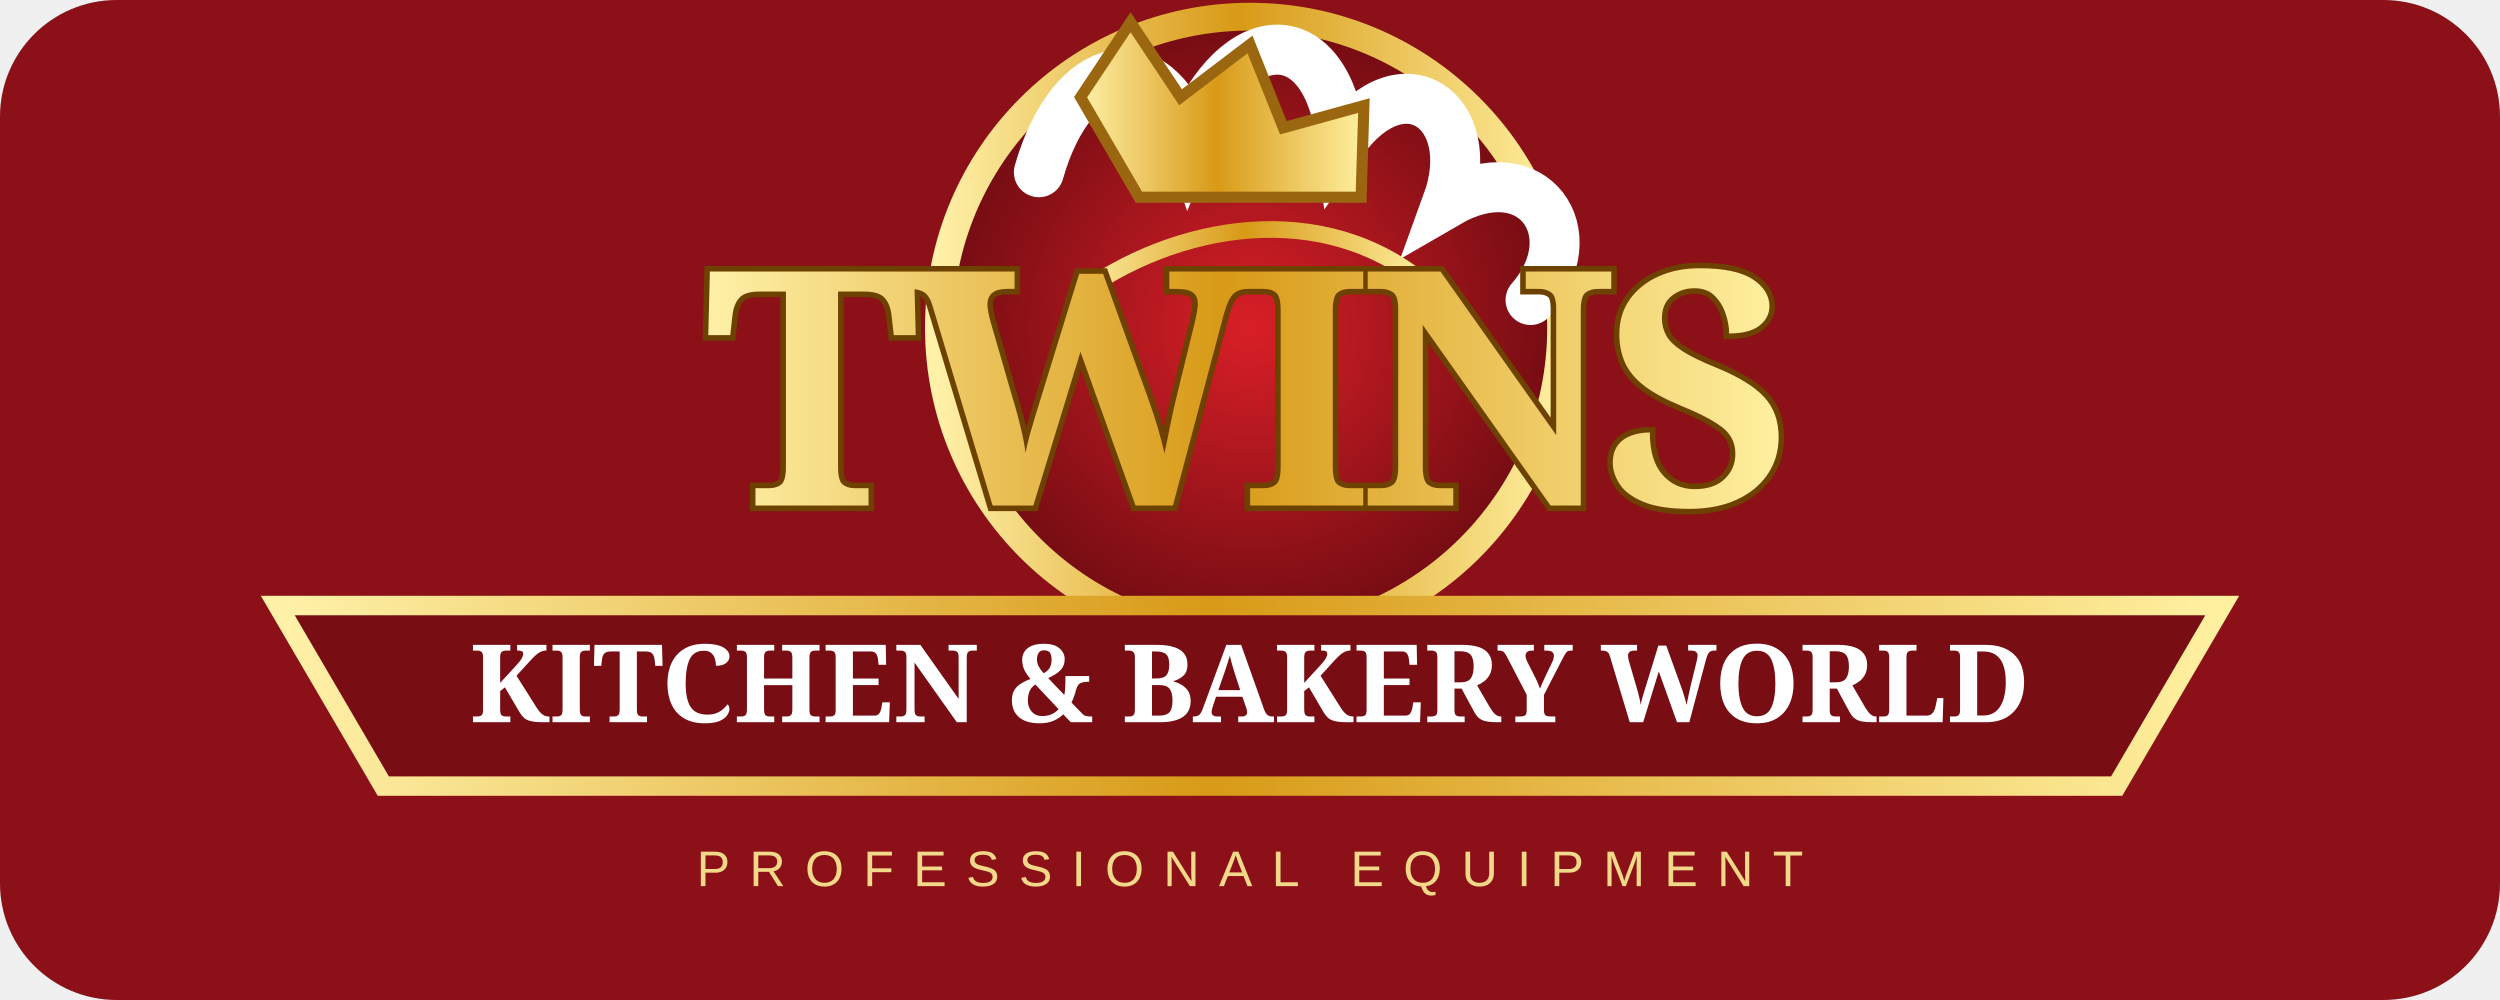
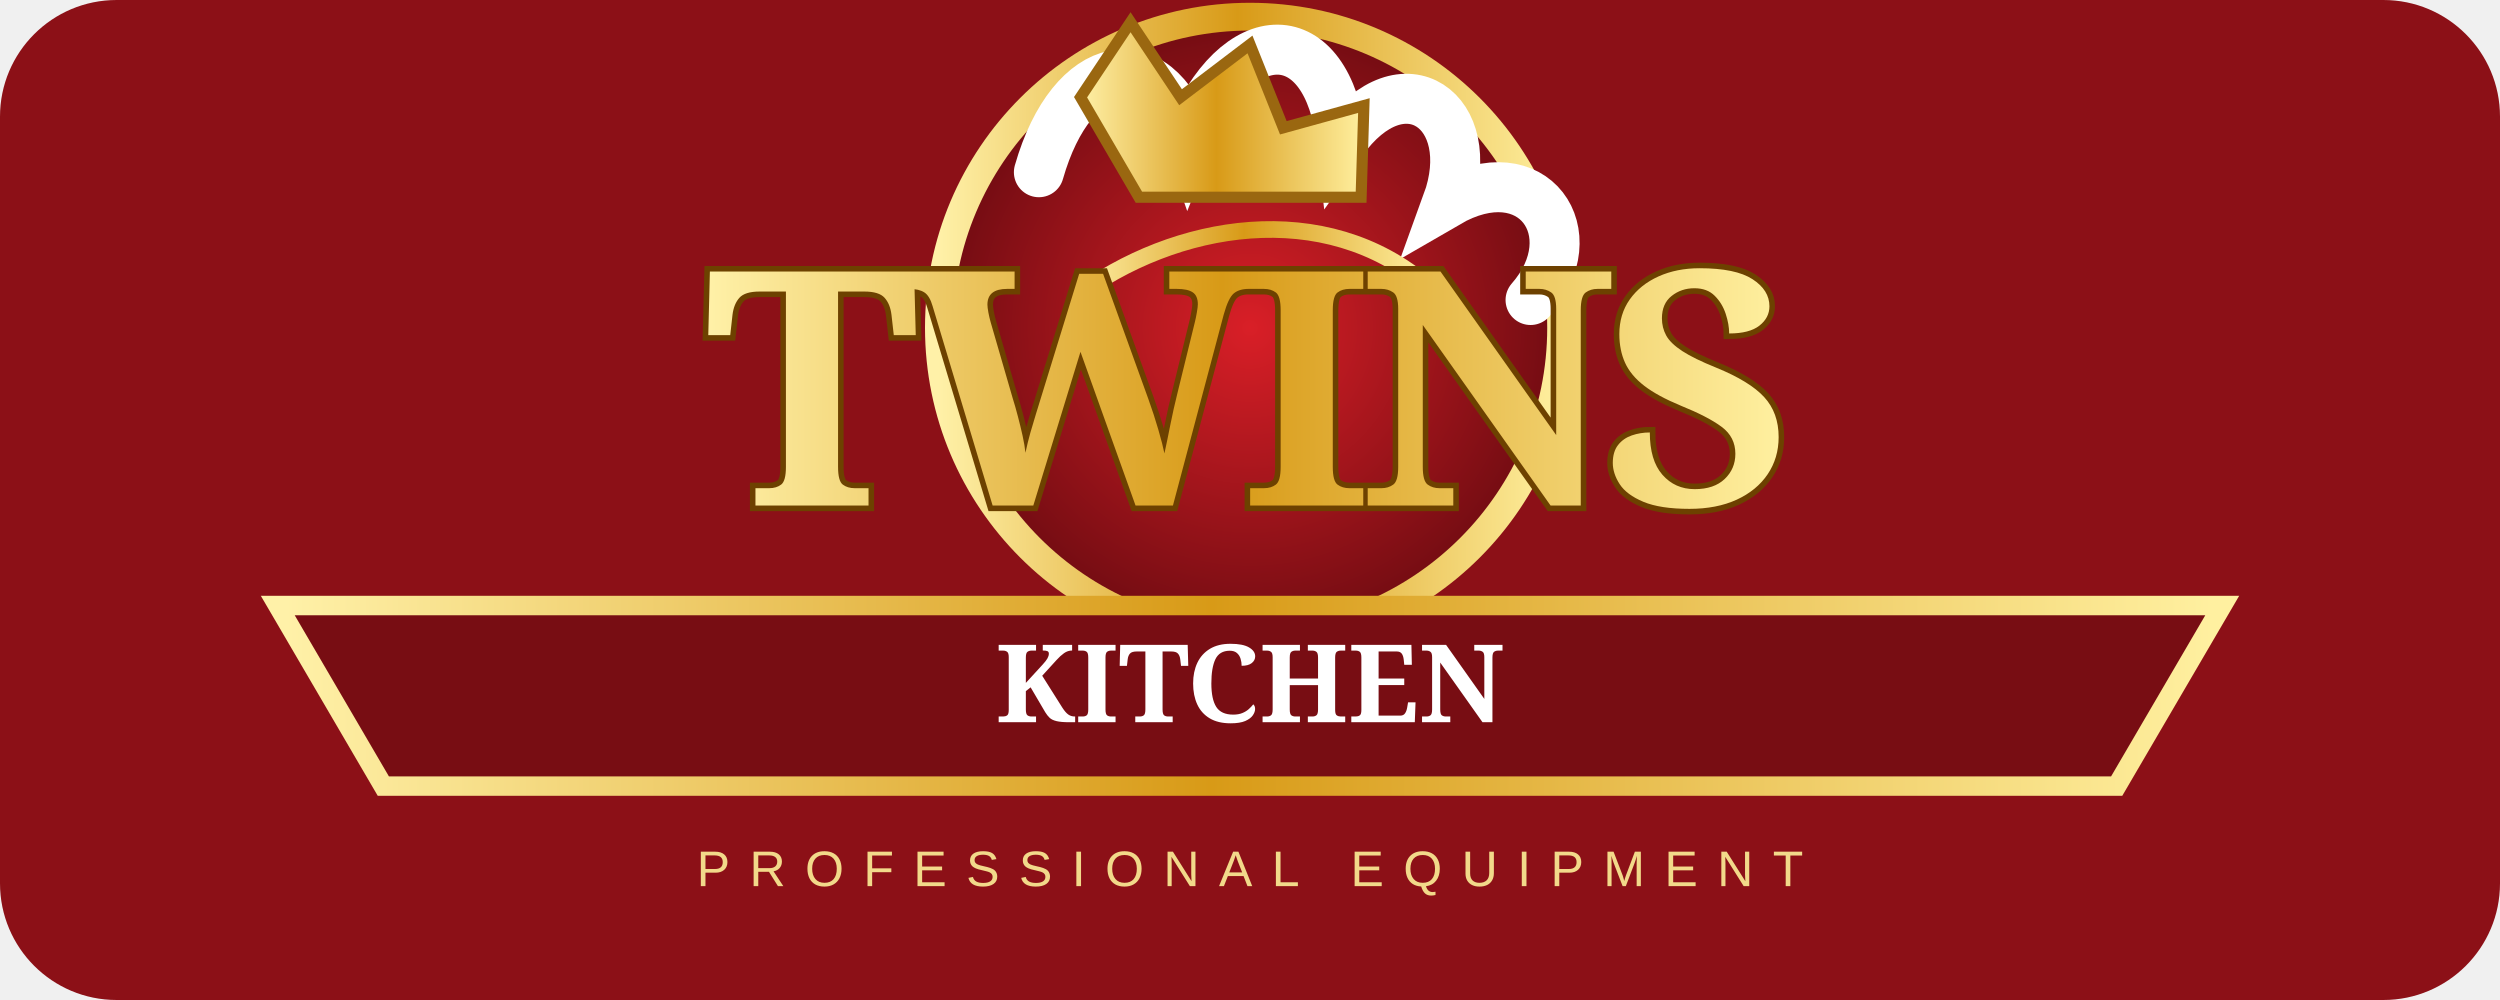
<svg xmlns="http://www.w3.org/2000/svg" viewBox="0 0 900 360" role="img" aria-labelledby="title desc">
  <defs>
    <linearGradient id="g" x1="0" x2="1">
      <stop offset="0" stop-color="#fff1a8" />
      <stop offset=".48" stop-color="#d89a17" />
      <stop offset="1" stop-color="#fff0a0" />
    </linearGradient>
    <radialGradient id="r">
      <stop stop-color="#d91f27" />
      <stop offset="1" stop-color="#720c12" />
    </radialGradient>
  </defs>
  <rect width="900" height="360" rx="42" fill="#8c1017" />
  <circle cx="450" cy="118" r="112" fill="url(#r)" stroke="url(#g)" stroke-width="10" />
  <path d="M374 62c12-42 42-47 54-12 17-43 50-43 55 1 22-31 50-11 38 22 31-18 51 11 30 35" fill="none" stroke="#fff" stroke-width="18" stroke-linecap="round" />
  <path d="M389 35l18-27 18 27 25-19 12 30 29-8-1 33H410z" fill="url(#g)" stroke="#9a6710" stroke-width="4" />
  <path d="M387 107c36-27 90-36 127-4" fill="none" stroke="url(#g)" stroke-width="6" />
  <text x="450" y="182" text-anchor="middle" font-family="Georgia,serif" font-size="118" font-weight="900" letter-spacing="-5" fill="url(#g)" stroke="#6d4100" stroke-width="4" paint-order="stroke">TWINS</text>
  <path d="M100 218h700l-38 65H138z" fill="#780d13" stroke="url(#g)" stroke-width="7" />
-   <text x="450" y="260" text-anchor="middle" font-family="Georgia,serif" font-size="39" font-weight="700" fill="#fff">KITCHEN &amp; BAKERY WORLD</text>
+   <text x="450" y="260" text-anchor="middle" font-family="Georgia,serif" font-size="39" font-weight="700" fill="#fff">KITCHEN</text>
  <text x="450" y="319" text-anchor="middle" font-family="Arial,sans-serif" font-size="18" letter-spacing="7" fill="#f2d98a">PROFESSIONAL EQUIPMENT</text>
</svg>
